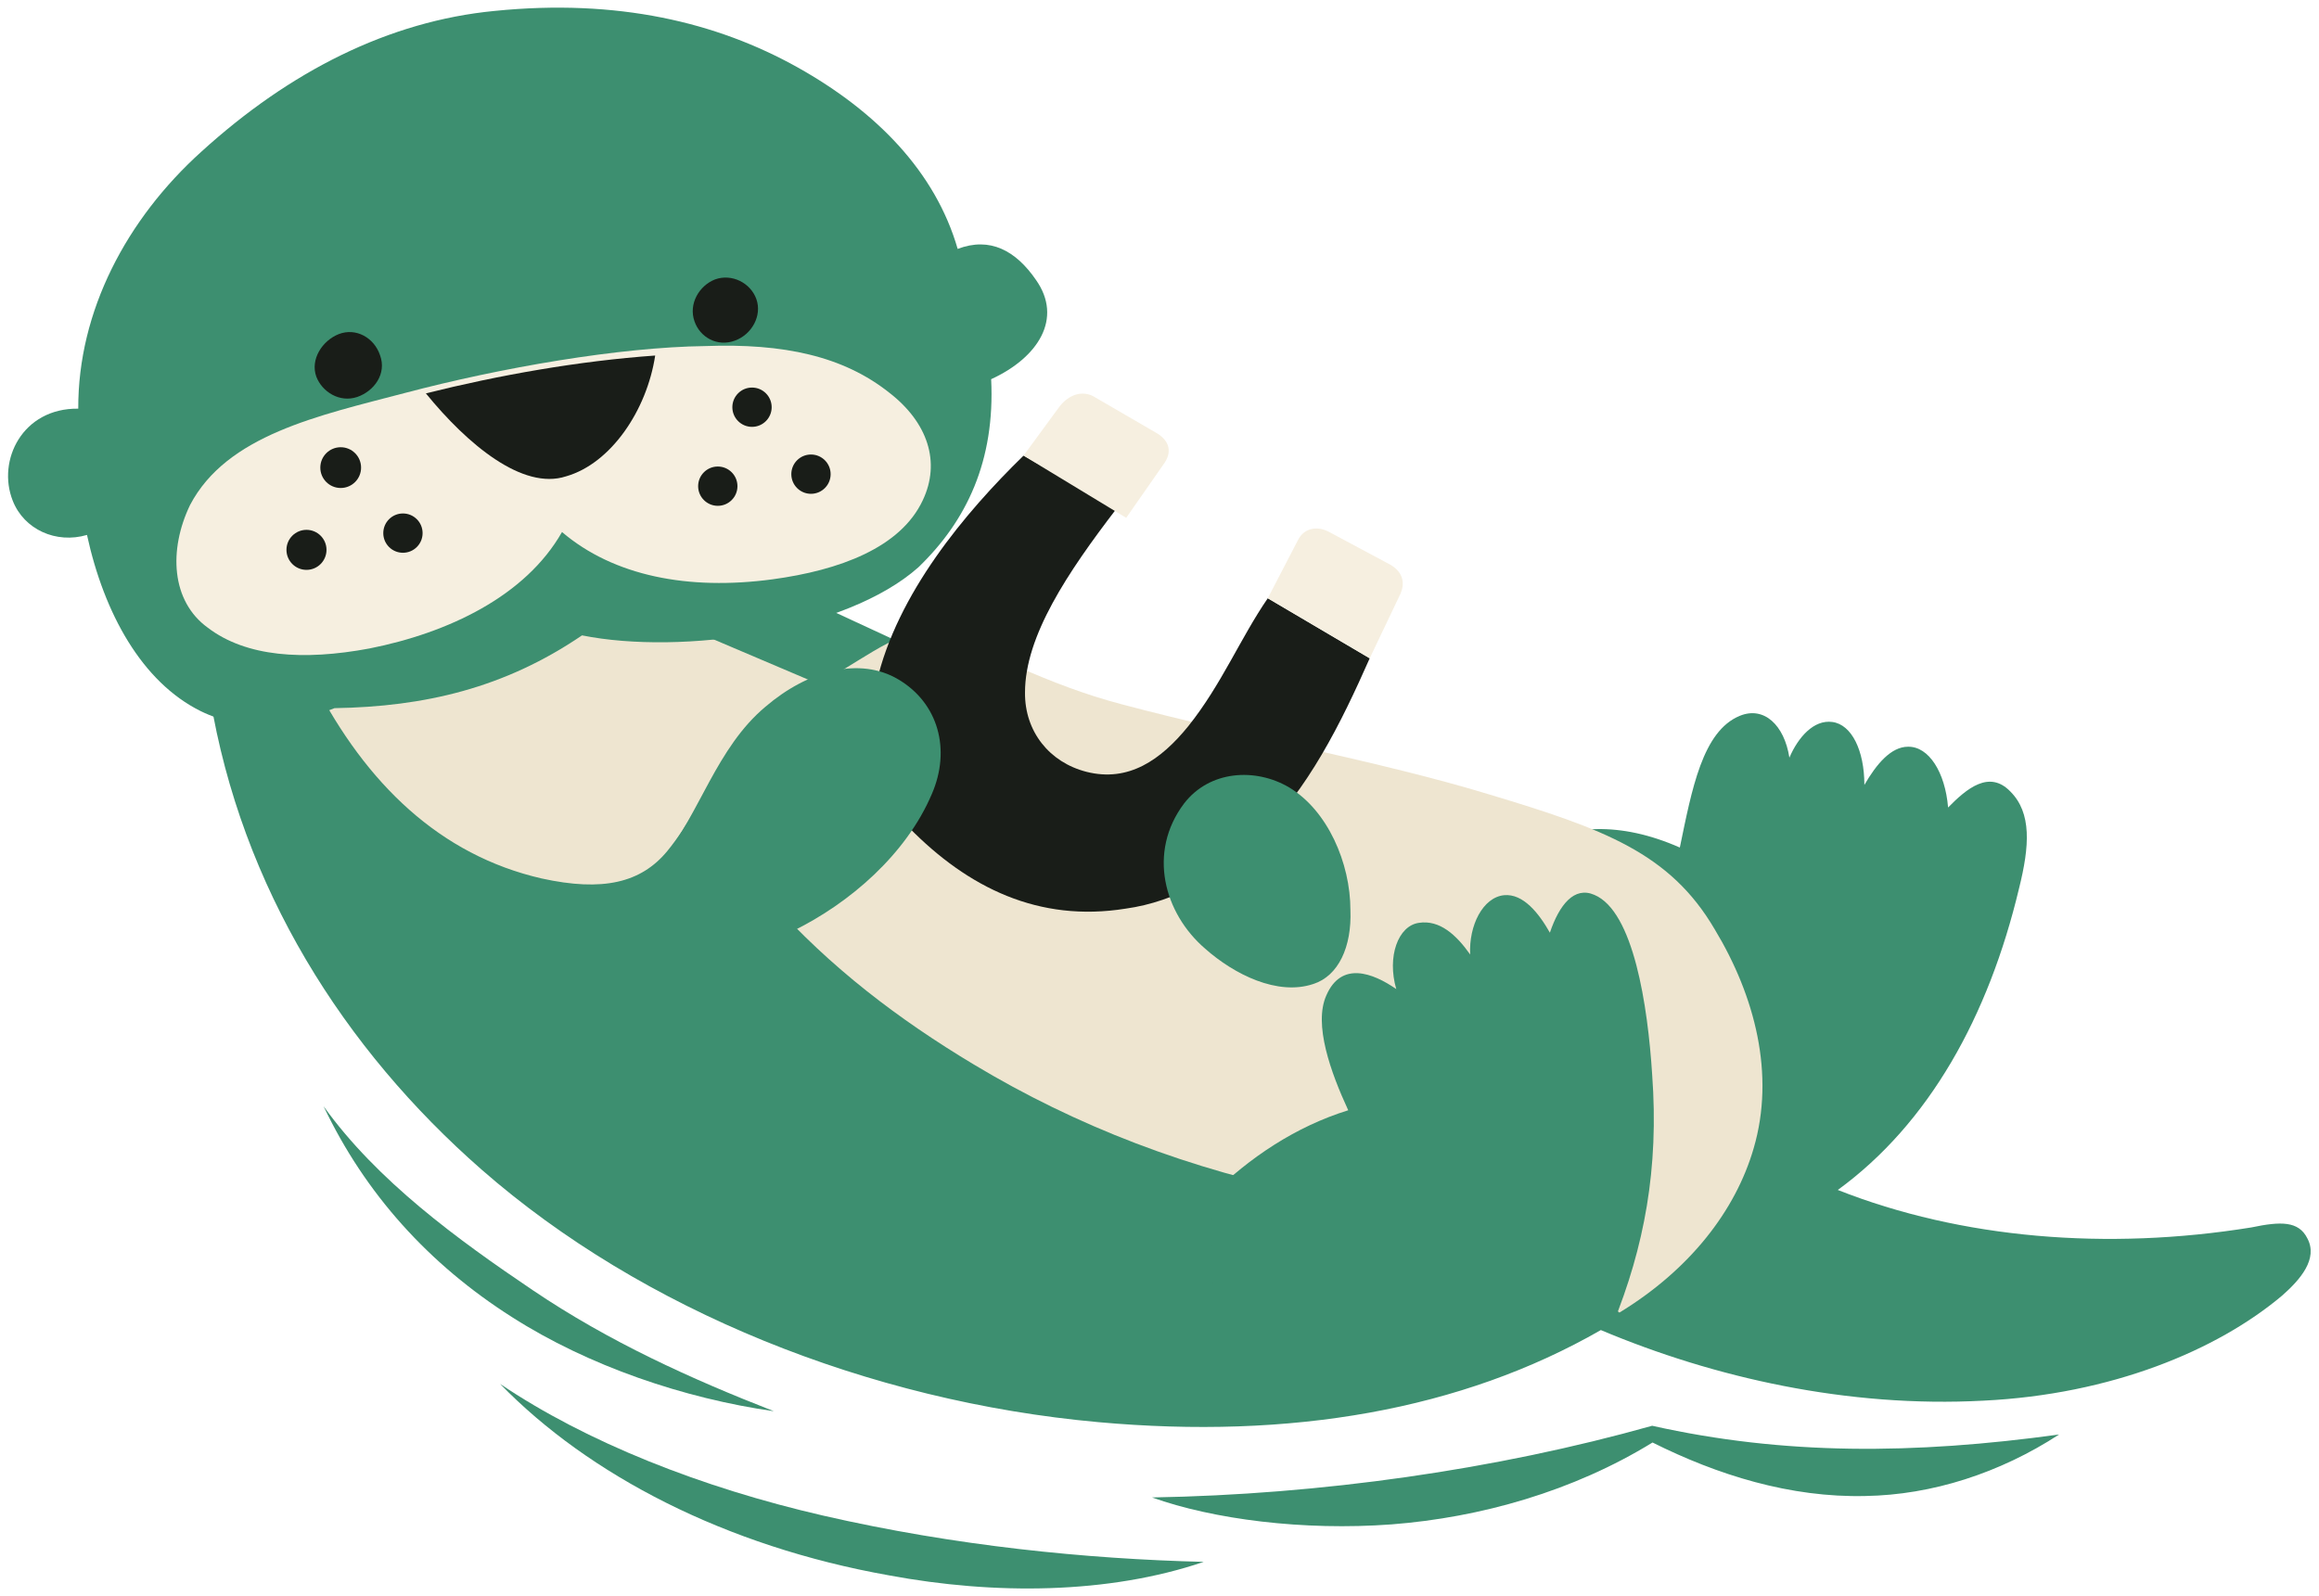
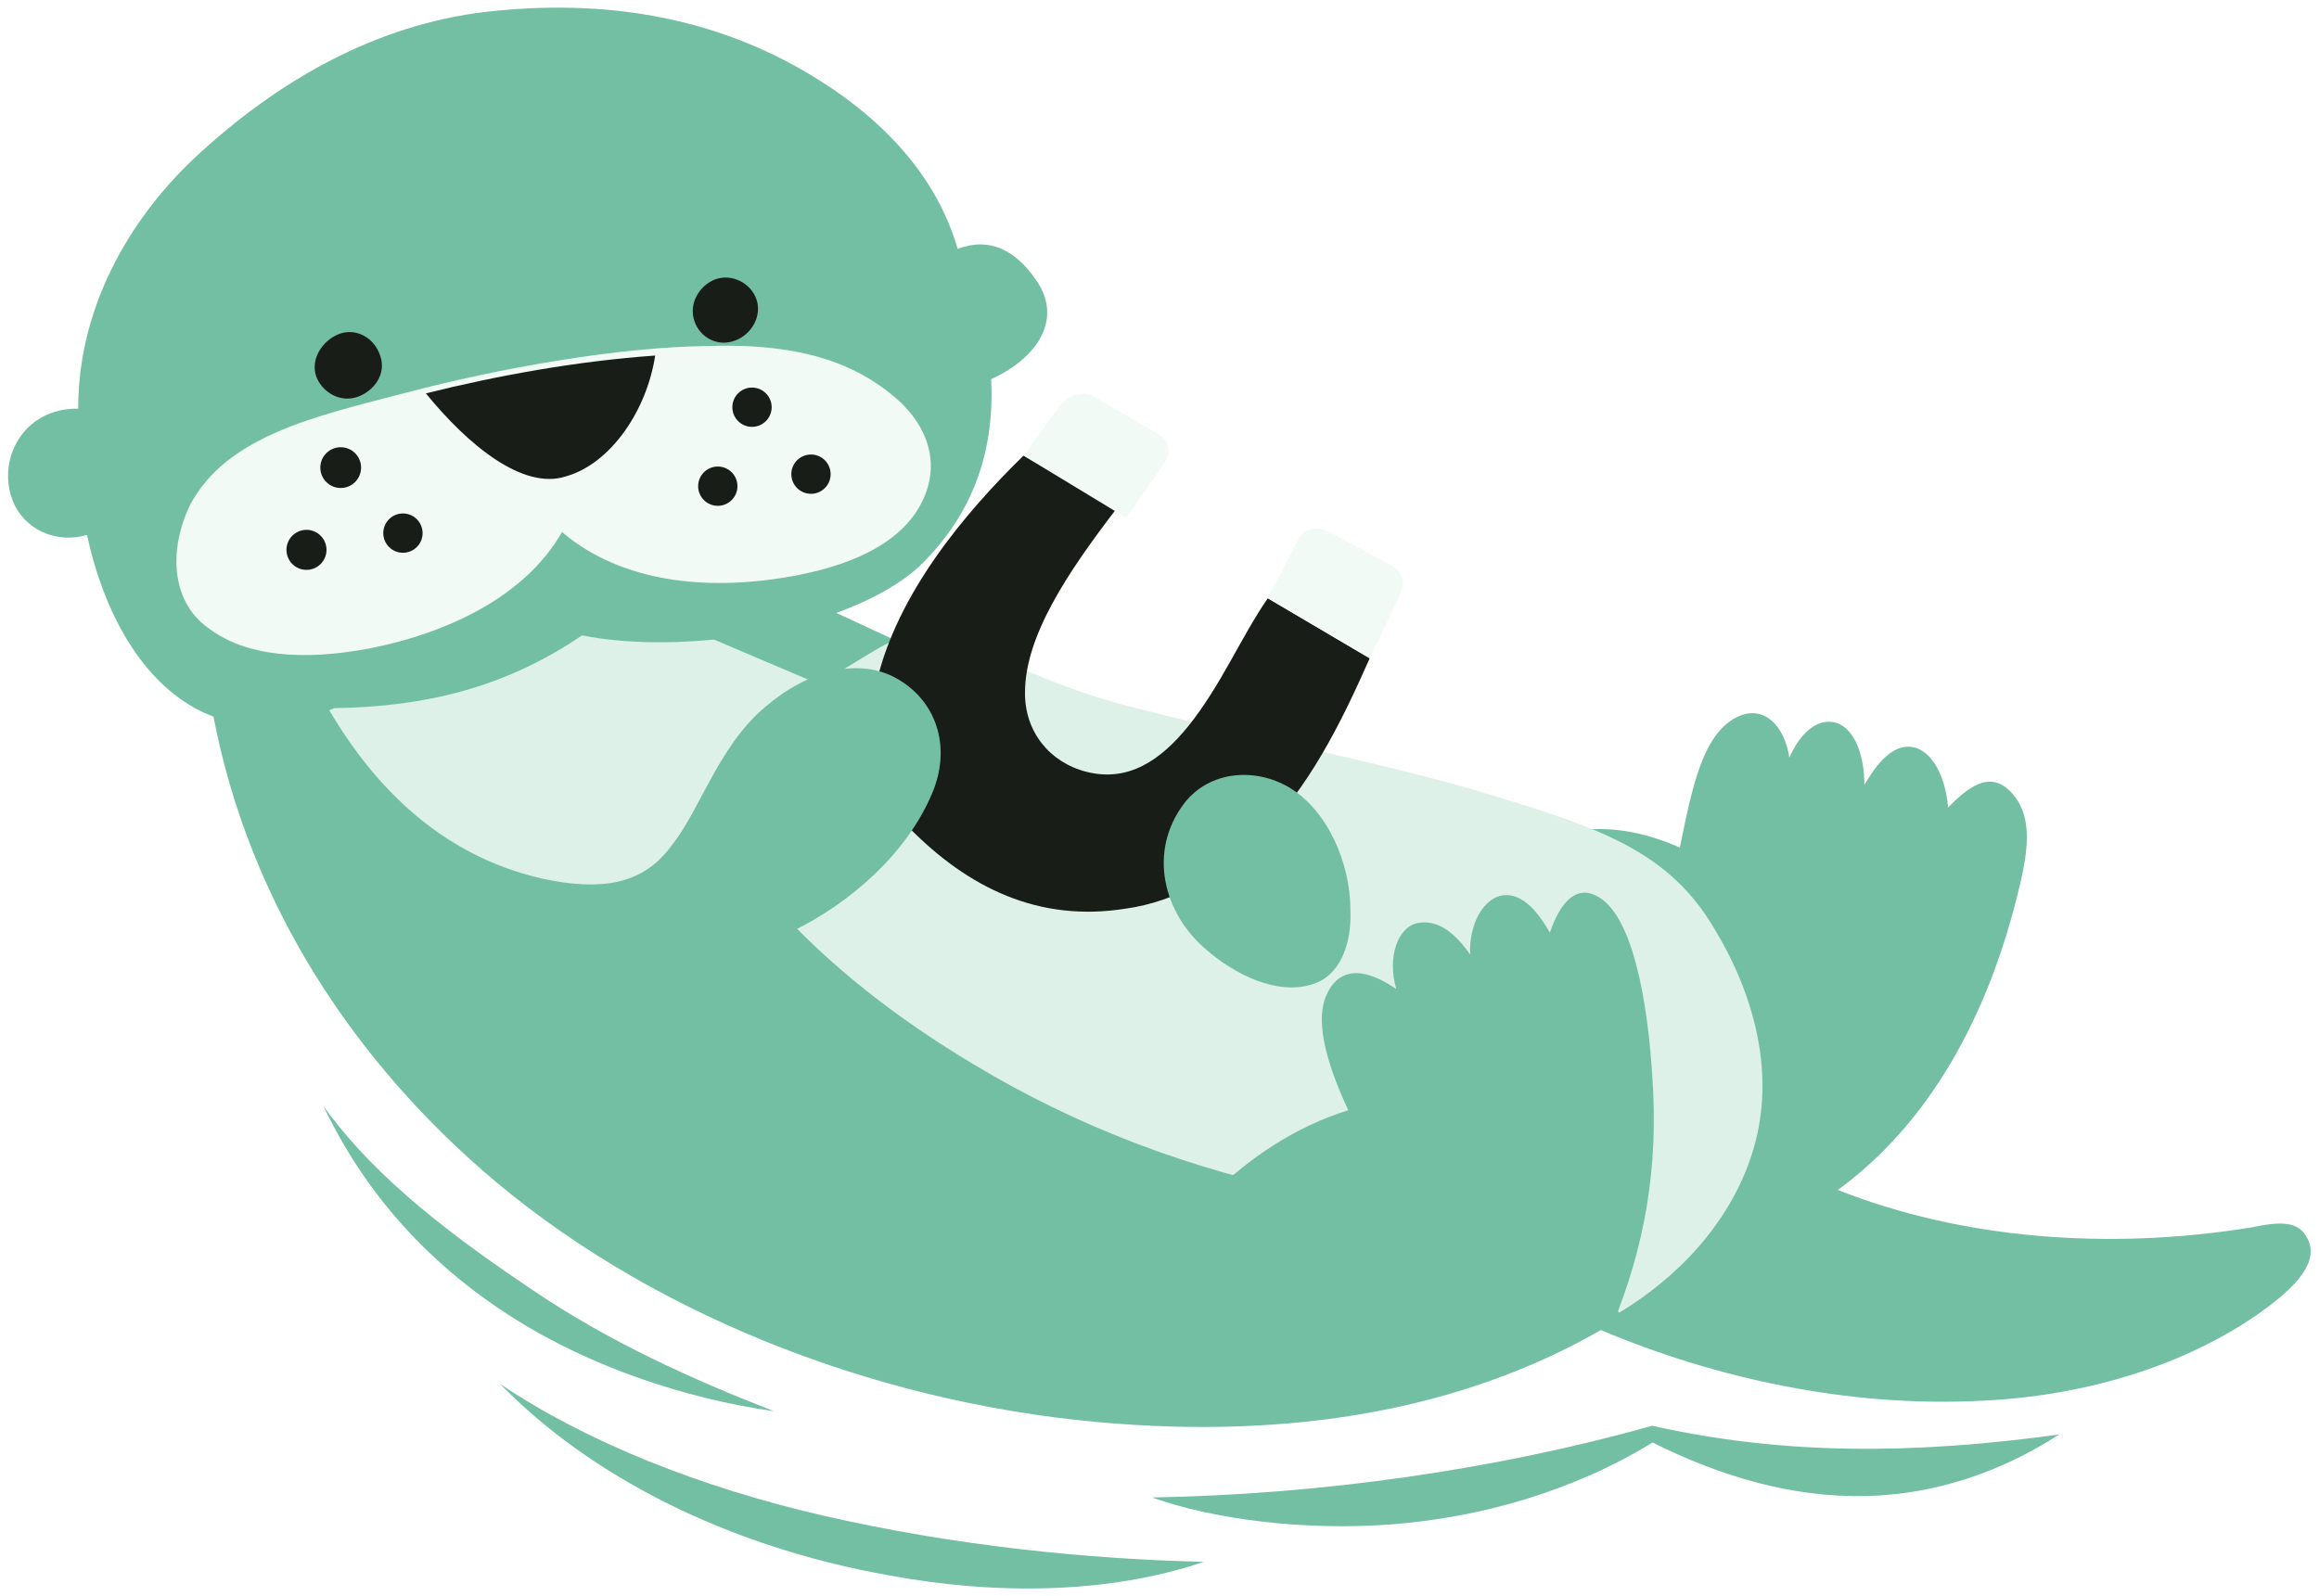
<svg xmlns="http://www.w3.org/2000/svg" viewBox="20.1 16.7 637.1 438.5">
  <g>
-     <path d="m77.8 208.3c8.6 52.3 36.8 96.7 74.6 129.8 44.2 38.7 106.4 63.7 169.4 69.4 52.9 4.8 99.8-3.3 138.1-25.3 31.1 13.1 67.8 21.4 105.1 19.4 35.1-1.7 64.2-13.8 82.1-28.9 5-4.4 9.9-10.1 6.9-15.7-2.4-4.8-7.3-4.7-15.4-3-39.6 6.4-79.7 3.1-113.6-10.3 25.1-18.3 41.4-47.7 49.8-82.9 2.9-11.6 3.5-20.7-2.4-26.6-5.8-6-12-0.8-17.1 4.4-0.8-9.7-5.3-16.8-11-16.7-4.7 0-8.7 4.8-12 10.5 0-9.5-3.5-16.6-8.8-17.3-5.1-0.7-9.4 4.2-11.8 9.8-1.4-9-7-14.2-13.6-11.5-10.3 4.2-13.2 20.3-16.5 36.2-16.6-7.3-30.4-6.2-41.9 0l-140.7-41.7-100.6-46.6z" fill="#3D8F70" />
-     <path d="m106.4 204.3c14.3 27.8 34.6 47.4 62.5 53.8 16.8 3.7 27.3 1.2 34.5-7.5 12.2-14.9 14.4-32.4 39.1-44.7 13.3-6.6 22.5-15.4 33-16 16.6 5.8 31.6 14.8 53 20.4 32.3 8.6 70.9 15.6 100.7 24.7 31.6 9.5 49.7 16.1 62 37.1 11.1 18.4 16.6 39.9 10.7 60.1-5 17.3-17.7 33.5-36.9 45.2l-25.8-19.7-57.1-12.6c-35.2-6.9-66.4-19-94.5-35.9-20.5-12.3-39.4-26.6-55.9-45.1l19.7-56.7-65.6-27.9z" fill="#EEE5D0" />
+     <path d="m77.8 208.3c8.6 52.3 36.8 96.7 74.6 129.8 44.2 38.7 106.4 63.7 169.4 69.4 52.9 4.8 99.8-3.3 138.1-25.3 31.1 13.1 67.8 21.4 105.1 19.4 35.1-1.7 64.2-13.8 82.1-28.9 5-4.4 9.9-10.1 6.9-15.7-2.4-4.8-7.3-4.7-15.4-3-39.6 6.4-79.7 3.1-113.6-10.3 25.1-18.3 41.4-47.7 49.8-82.9 2.9-11.6 3.5-20.7-2.4-26.6-5.8-6-12-0.8-17.1 4.4-0.8-9.7-5.3-16.8-11-16.7-4.7 0-8.7 4.8-12 10.5 0-9.5-3.5-16.6-8.8-17.3-5.1-0.7-9.4 4.2-11.8 9.8-1.4-9-7-14.2-13.6-11.5-10.3 4.2-13.2 20.3-16.5 36.2-16.6-7.3-30.4-6.2-41.9 0l-140.7-41.7-100.6-46.6z" fill="#72BFA4" />
+     <path d="m106.4 204.3c14.3 27.8 34.6 47.4 62.5 53.8 16.8 3.7 27.3 1.2 34.5-7.5 12.2-14.9 14.4-32.4 39.1-44.7 13.3-6.6 22.5-15.4 33-16 16.6 5.8 31.6 14.8 53 20.4 32.3 8.6 70.9 15.6 100.7 24.7 31.6 9.5 49.7 16.1 62 37.1 11.1 18.4 16.6 39.9 10.7 60.1-5 17.3-17.7 33.5-36.9 45.2l-25.8-19.7-57.1-12.6c-35.2-6.9-66.4-19-94.5-35.9-20.5-12.3-39.4-26.6-55.9-45.1l19.7-56.7-65.6-27.9z" fill="#DDF1E8" />
    <path d="m260.9 204.3c5.6-24.4 24.3-46.7 40.4-62.4l25.6 14.5c-13.5 17.6-25.2 35.1-25.2 50.6-0.1 10.7 6.7 19.2 16.9 21.8 11.5 2.9 20.4-3.2 28-12.6 9.1-11.4 14.3-24.2 21.8-35.1l28 16.5c-8 18.1-16.8 35.8-30.8 49.6-9.7 9.8-22.4 17.3-36.3 19.2-23.8 3.8-43.2-5.7-59.5-22.3l-13.9-18.3z" fill="#191D18" />
-     <path d="m301.3 141.9 9.6-13.1c2.2-3.1 5.8-5 9.4-3.3l17.2 10c3.5 1.9 4.8 4.9 2.6 8.3l-10.6 15.2z" fill="#F6EFE0" />
-     <path d="m368.4 181.1 8.3-16c1.6-3.2 5.1-4 8.4-2.3l17 9.1c3.4 2 4.3 5.1 2.4 8.7l-8.1 17z" fill="#F6EFE0" />
-     <path d="m41.6 129c-0.1-26.8 13.3-52.1 33.8-70.6 24.3-22.1 51.5-35.9 80.6-38.7 33.7-3.4 61 3.1 83.2 15.5 21.8 12.2 37.9 28.8 44 49.9 8.9-3.4 16 0.5 21.5 8.5 7.5 10.6 0.6 21.4-12.3 27.3 1.1 22.4-6.7 38.9-20 51.7-19.9 17.7-65 24.2-92.4 18.7-21.3 14.5-43.3 19.6-68 20-12.4 4.9-24.8 6.7-36.8 0.8-16.1-8-26.5-26.8-31.2-48.4-8.5 2.5-17.3-1.5-20.4-9.4-4.4-11.1 2.7-25.5 18-25.3z" fill="#3D8F70" />
-     <path d="m72.3 155.5c10.1-19.3 35.4-24.6 59-30.8 26.5-7 59-12.6 82.5-12.9 21.7-0.8 38 2.8 50.6 12.8 10.6 8.2 14.2 19.1 9.2 29.6-6.1 13-22.8 19.2-41.3 21.7-23.1 3.1-43.6-0.9-57.8-13-10 17.6-31.2 27.7-52.9 32-18.2 3.4-33.9 2.3-44.4-5.7-10.1-7.3-10.8-21.4-4.9-33.7z" fill="#F6EFE0" />
+     <path d="m301.3 141.9 9.6-13.1c2.2-3.1 5.8-5 9.4-3.3l17.2 10c3.5 1.9 4.8 4.9 2.6 8.3l-10.6 15.2z" fill="#F2FAF6" />
+     <path d="m368.4 181.1 8.3-16c1.6-3.2 5.1-4 8.4-2.3l17 9.1c3.4 2 4.3 5.1 2.4 8.7l-8.1 17z" fill="#F2FAF6" />
+     <path d="m41.6 129c-0.1-26.8 13.3-52.1 33.8-70.6 24.3-22.1 51.5-35.9 80.6-38.7 33.7-3.4 61 3.1 83.2 15.5 21.8 12.2 37.9 28.8 44 49.9 8.9-3.4 16 0.5 21.5 8.5 7.5 10.6 0.6 21.4-12.3 27.3 1.1 22.4-6.7 38.9-20 51.7-19.9 17.7-65 24.2-92.4 18.7-21.3 14.5-43.3 19.6-68 20-12.4 4.9-24.8 6.7-36.8 0.8-16.1-8-26.5-26.8-31.2-48.4-8.5 2.5-17.3-1.5-20.4-9.4-4.4-11.1 2.7-25.5 18-25.3z" fill="#72BFA4" />
+     <path d="m72.3 155.5c10.1-19.3 35.4-24.6 59-30.8 26.5-7 59-12.6 82.5-12.9 21.7-0.8 38 2.8 50.6 12.8 10.6 8.2 14.2 19.1 9.2 29.6-6.1 13-22.8 19.2-41.3 21.7-23.1 3.1-43.6-0.9-57.8-13-10 17.6-31.2 27.7-52.9 32-18.2 3.4-33.9 2.3-44.4-5.7-10.1-7.3-10.8-21.4-4.9-33.7z" fill="#F2FAF6" />
    <path d="m137.1 124.8c20-5 41.9-8.9 63-10.4-2.3 15.1-12.2 29.7-24.5 33.2-11.9 3.9-27.1-8.8-38.5-22.8z" fill="#191D18" />
    <g>
      <path d="m124.5 114.3c1.9 5.1-1.6 9.9-6.3 11.5-4.8 1.6-9.6-1.4-11.2-5.6-1.7-4.7 1.6-9.9 6.2-11.7 4.7-1.8 9.7 1 11.3 5.8z" fill="#191D18" />
      <path d="m227.9 98.9c1.6 4.5-1.2 9.7-5.9 11.4-4.8 1.8-9.6-0.9-11.1-5.3-1.7-4.8 1.3-9.8 5.6-11.5 4.6-1.7 9.8 0.9 11.4 5.4z" fill="#191D18" />
      <circle cx="113.7" cy="145.2" r="5.6" fill="#191D18" />
      <circle cx="104.3" cy="167.8" r="5.5" fill="#191D18" />
      <circle cx="130.8" cy="163.2" r="5.4" fill="#191D18" />
      <circle cx="226.7" cy="128.6" r="5.4" fill="#191D18" />
      <circle cx="217.3" cy="150.3" r="5.4" fill="#191D18" />
      <circle cx="242.9" cy="147" r="5.4" fill="#191D18" />
    </g>
-     <path d="m202.2 252.7c10.1-12.3 14.7-30.5 28.2-41.8 11.7-10 25.9-13.8 36.5-7.5 11 6.5 14.5 19.3 9.2 31.5-7 16.5-22.5 30-38.3 37.7l-22.8-4.1z" fill="#3D8F70" />
-     <path d="m345.4 237.5c7-9.1 19.6-9.9 28.9-4.4 10.5 6.3 16.8 20.7 16.8 33.7 0.4 10.1-3.3 18.1-10.2 20.3-9.8 3.3-21.7-2.6-29.7-9.7-11.3-9.7-15.9-26.5-5.8-39.9z" fill="#3D8F70" />
-     <path d="m352.9 345.1c10.5-10.3 23.1-18.8 37.6-23.3-4.8-10.4-9.6-23.6-6-31.6 4.1-9.4 12.7-6.2 19.2-1.7-2.6-8.9 0.5-17.4 6.2-18.2 5.7-0.9 10.3 3.3 14.1 8.7-0.4-8 3.5-15.7 9.3-16.3 5.3-0.5 9.6 5 12.6 10.3 2.6-7.7 6.7-12.8 12.2-10.4 10.8 4.5 14.7 30.5 15.9 49.4 1.9 25.9-2.2 47.4-10.8 68.6l-55.5 10.4-54.4-18.3z" fill="#3D8F70" />
-     <path d="m109 320.7c14.7 20.5 36.8 36.6 57.4 50.5 21 14.2 43.5 24.4 66.3 33.3-24.6-3.5-50.9-12.4-72-25.9-22.8-14.5-40.3-33.9-51.7-57.9z" fill="#3D8F70" />
-     <path d="m157.5 397c23.7 16 55.3 28.5 88.8 36.2 36.2 8.3 72.2 11.9 104.5 12.7-26.2 8.9-57.5 9.1-86.5 3.7-45-8-82.5-27.6-106.8-52.6z" fill="#3D8F70" />
-     <path d="m336.6 428.2c46.3-0.8 94.4-7.6 137.4-19.7 36.2 8.1 71.8 7.9 111.8 2.4-16.3 10.6-34.9 16.6-53.2 16.9-20.7 0.5-40.7-5.8-58.5-14.7-21.8 13.4-47.2 20.6-71.7 22.5-24.3 1.8-49-1.4-65.8-7.4z" fill="#3D8F70" />
+     <path d="m202.2 252.7c10.1-12.3 14.7-30.5 28.2-41.8 11.7-10 25.9-13.8 36.5-7.5 11 6.5 14.5 19.3 9.2 31.5-7 16.5-22.5 30-38.3 37.7l-22.8-4.1z" fill="#72BFA4" />
+     <path d="m345.4 237.5c7-9.1 19.6-9.9 28.9-4.4 10.5 6.3 16.8 20.7 16.8 33.7 0.4 10.1-3.3 18.1-10.2 20.3-9.8 3.3-21.7-2.6-29.7-9.7-11.3-9.7-15.9-26.5-5.8-39.9z" fill="#72BFA4" />
+     <path d="m352.9 345.1c10.5-10.3 23.1-18.8 37.6-23.3-4.8-10.4-9.6-23.6-6-31.6 4.1-9.4 12.7-6.2 19.2-1.7-2.6-8.9 0.5-17.4 6.2-18.2 5.7-0.9 10.3 3.3 14.1 8.7-0.4-8 3.5-15.7 9.3-16.3 5.3-0.5 9.6 5 12.6 10.3 2.6-7.7 6.7-12.8 12.2-10.4 10.8 4.5 14.7 30.5 15.9 49.4 1.9 25.9-2.2 47.4-10.8 68.6l-55.5 10.4-54.4-18.3z" fill="#72BFA4" />
+     <path d="m109 320.7c14.7 20.5 36.8 36.6 57.4 50.5 21 14.2 43.5 24.4 66.3 33.3-24.6-3.5-50.9-12.4-72-25.9-22.8-14.5-40.3-33.9-51.7-57.9z" fill="#72BFA4" />
+     <path d="m157.5 397c23.7 16 55.3 28.5 88.8 36.2 36.2 8.3 72.2 11.9 104.5 12.7-26.2 8.9-57.5 9.1-86.5 3.7-45-8-82.5-27.6-106.8-52.6z" fill="#72BFA4" />
+     <path d="m336.6 428.2c46.3-0.8 94.4-7.6 137.4-19.7 36.2 8.1 71.8 7.9 111.8 2.4-16.3 10.6-34.9 16.6-53.2 16.9-20.7 0.5-40.7-5.8-58.5-14.7-21.8 13.4-47.2 20.6-71.7 22.5-24.3 1.8-49-1.4-65.8-7.4z" fill="#72BFA4" />
  </g>
</svg>
